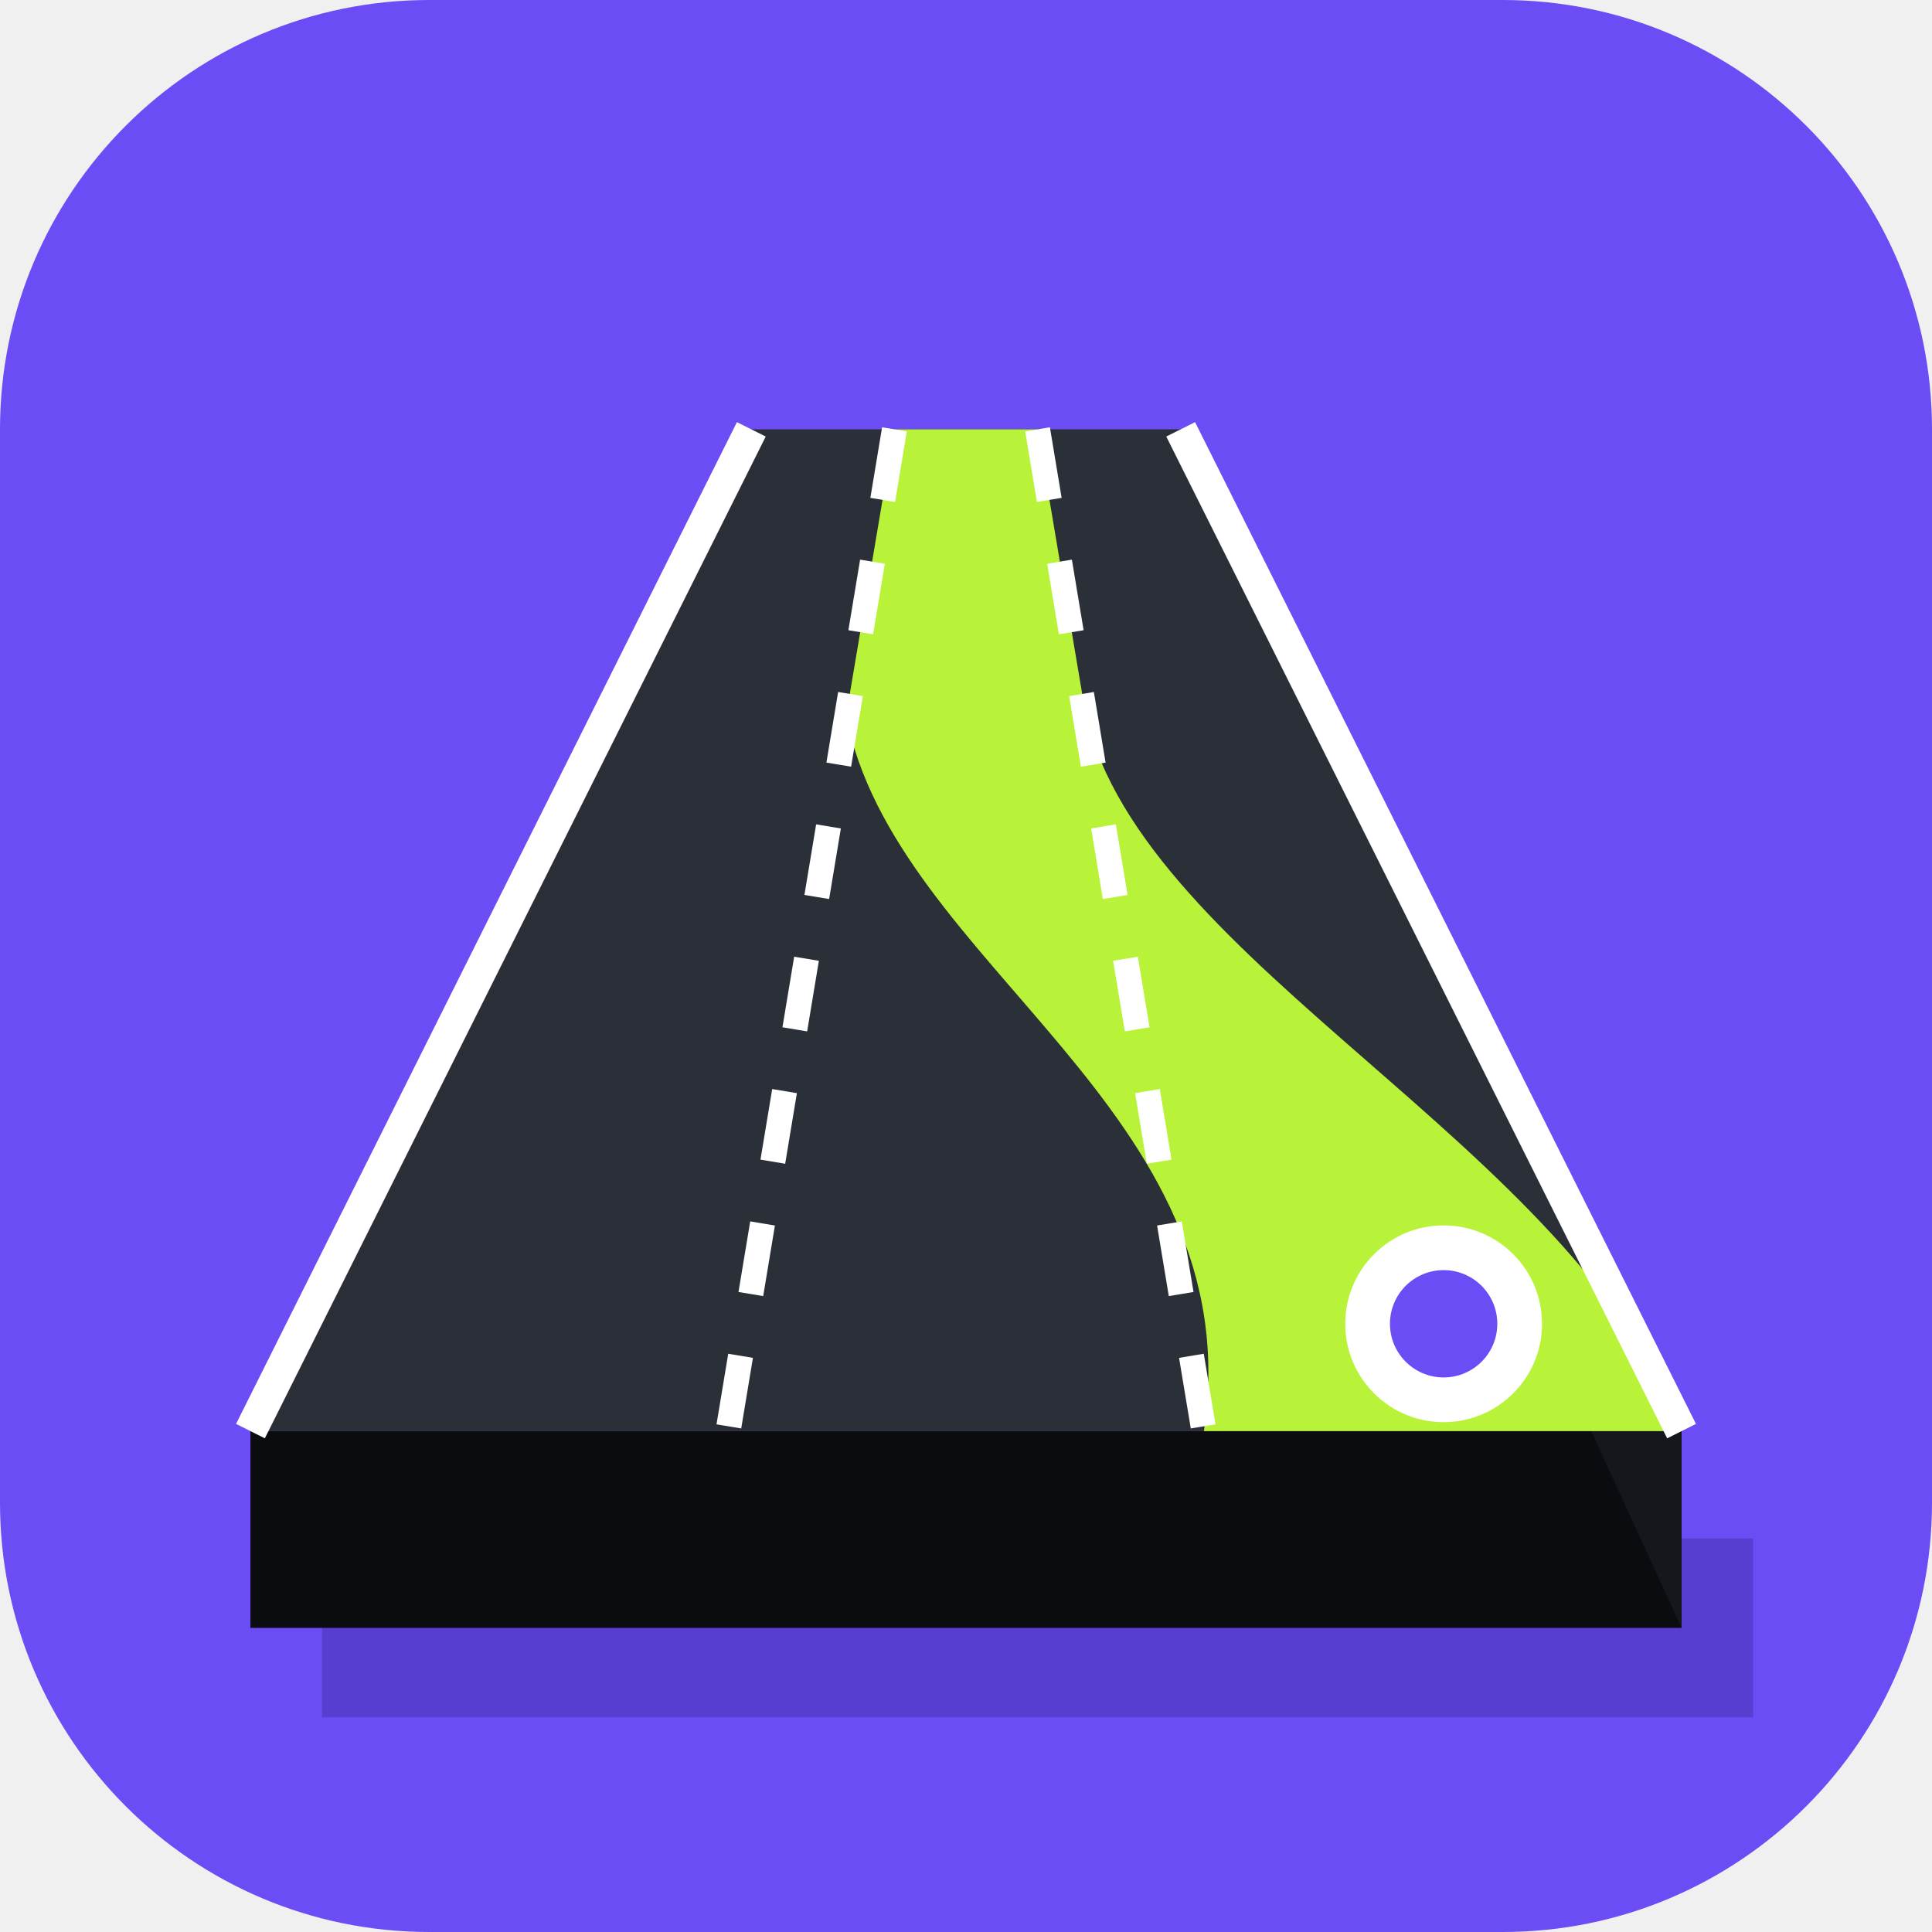
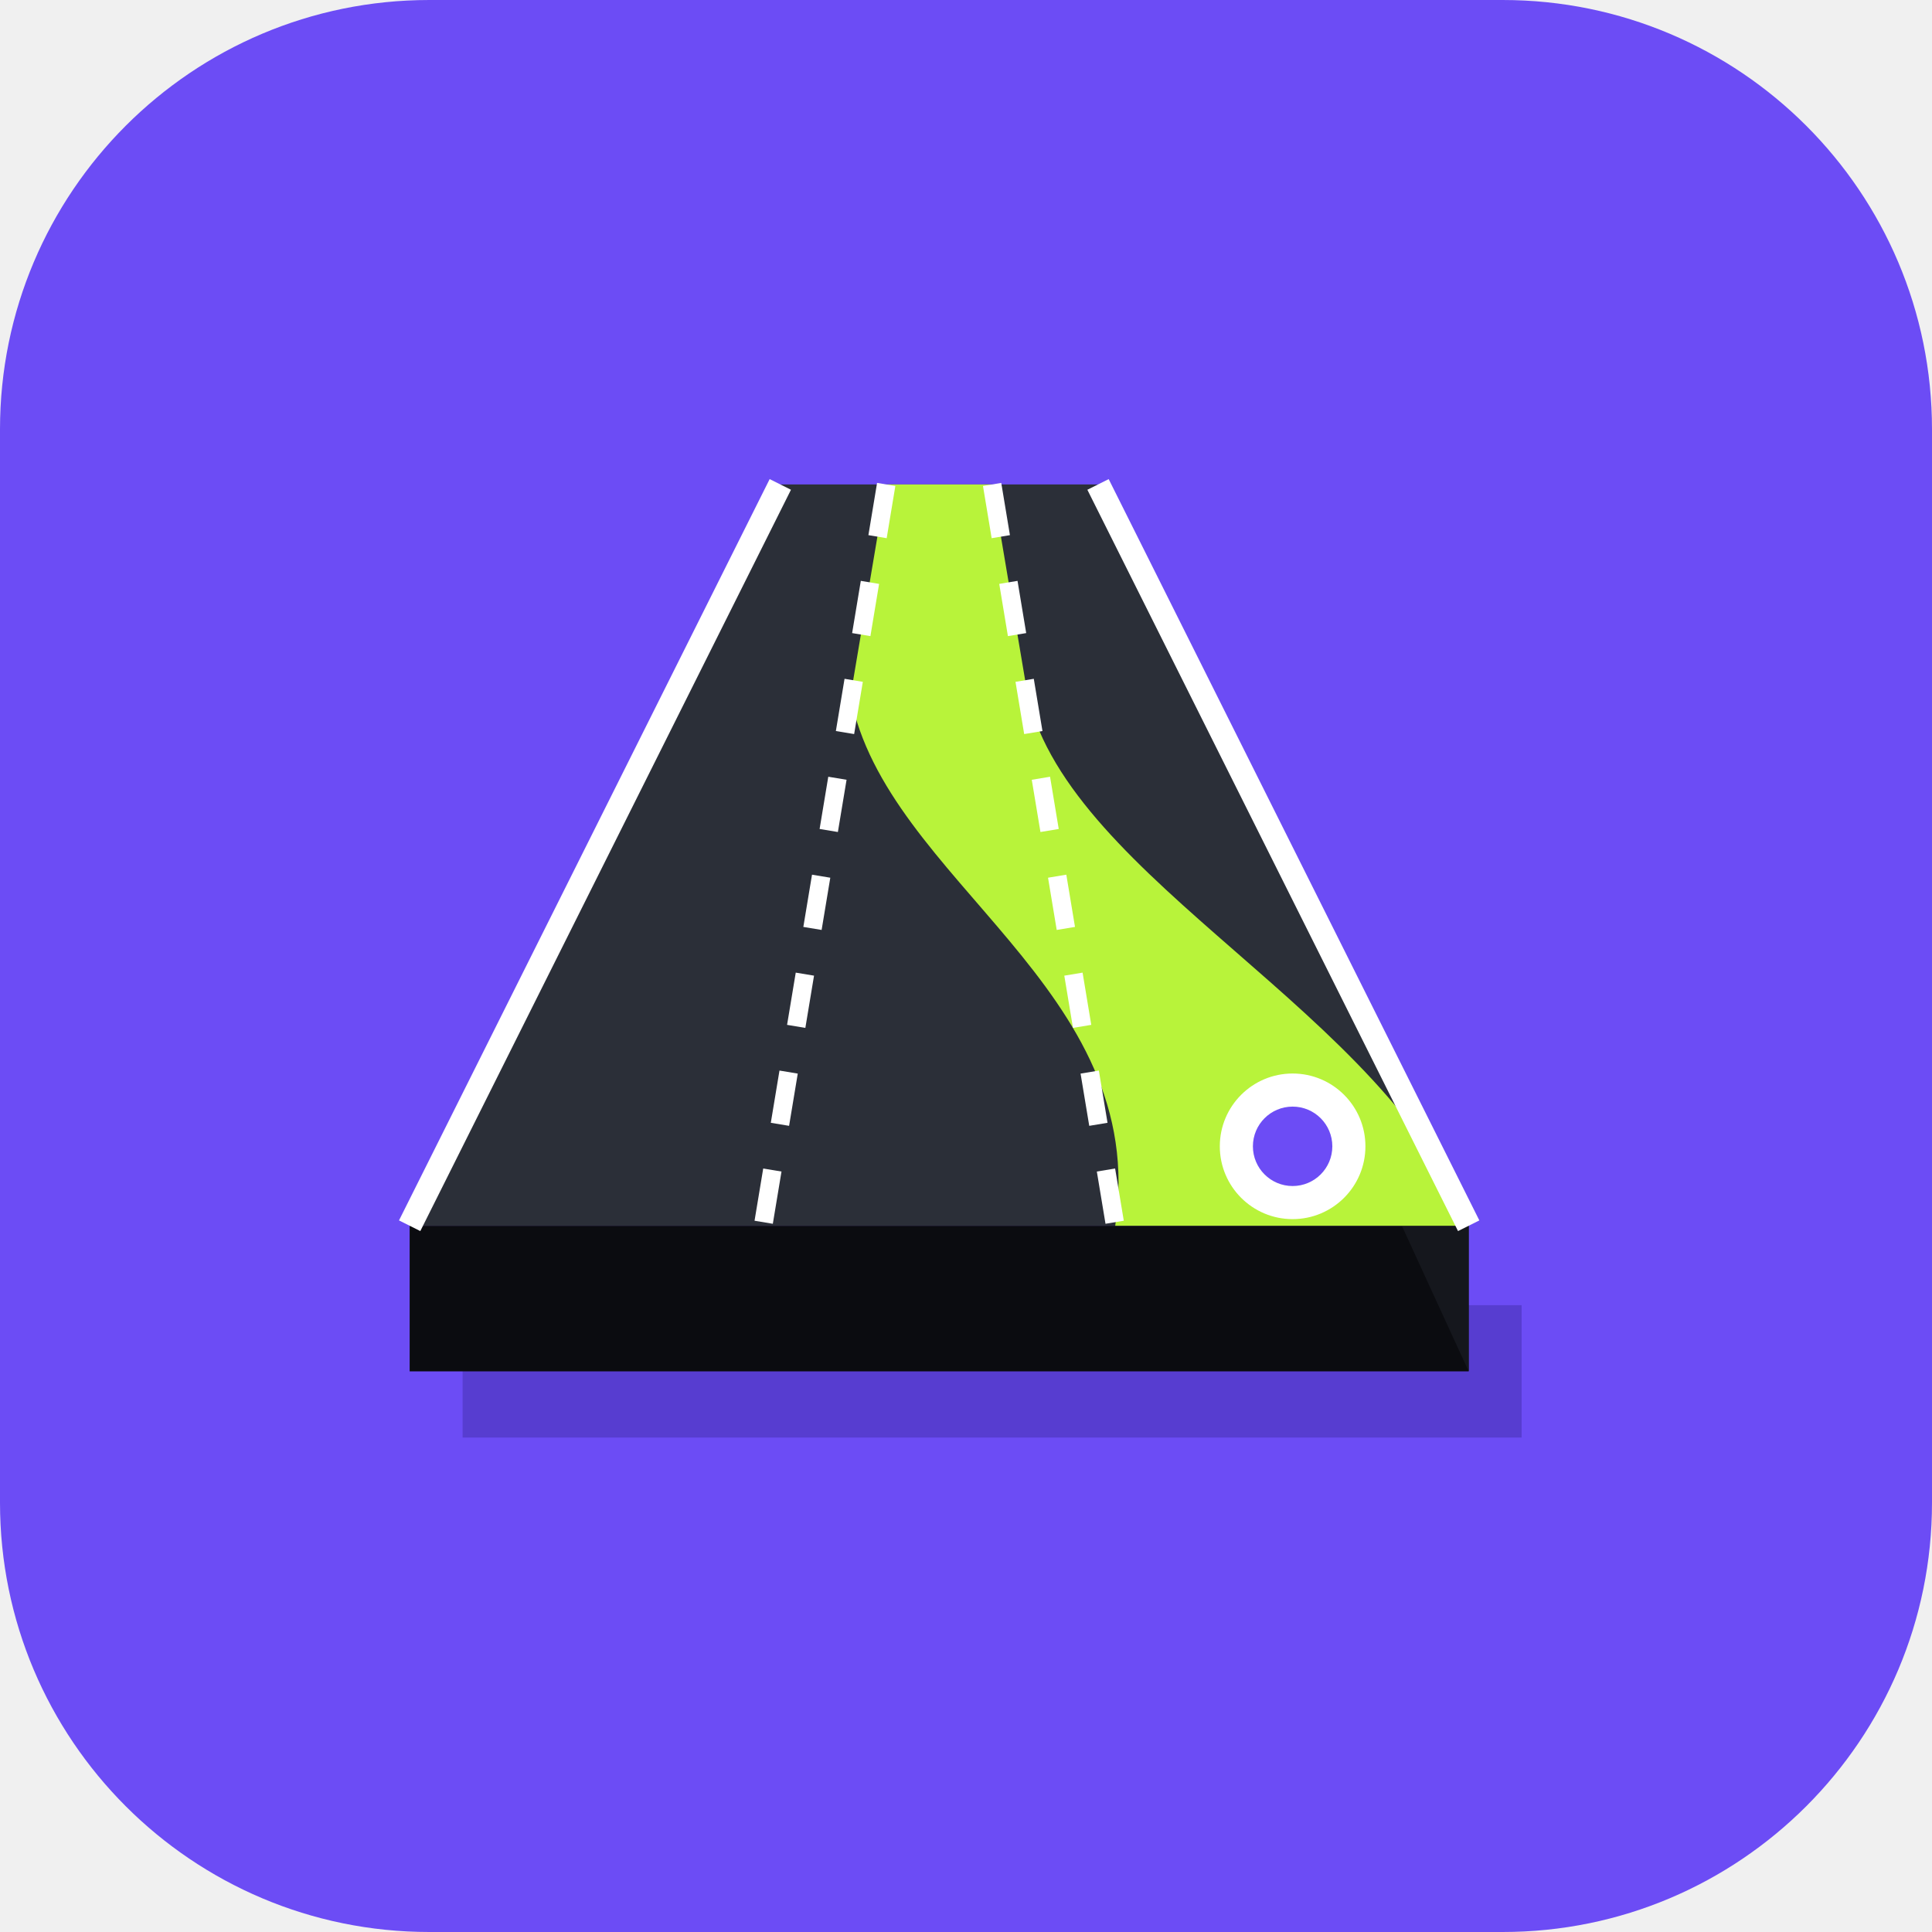
<svg xmlns="http://www.w3.org/2000/svg" width="432" height="432" viewBox="0 0 108 108">
  <rect width="108" height="108" rx="24" fill="#6C4CF5" />
-   <path fill="#4A33B8" opacity="0.6" d="M18,86 L98,86 L98,96 L18,96 Z" />
-   <path fill="#0B0C10" d="M14,80 L94,80 L94,91 L14,91 Z" />
-   <path fill="#15171D" d="M94,80 L66,24 L66,30 L94,91 Z" />
-   <path fill="#2B2F38" d="M42,24 L66,24 L94,80 L14,80 Z" />
-   <path fill="#B8F33A" d="M67.3,80 L94,80 C88,64 64,54 60.7,40 L58,24 L50,24 L47.3,40 C50,54 70,62 67.3,80 Z" />
-   <path stroke="#FFFFFF" stroke-width="1.4" stroke-dasharray="4 3.5" d="M50,24 L40.7,80 M58,24 L67.3,80" />
-   <path stroke="#FFFFFF" stroke-width="1.8" d="M42,24 L14,80 M66,24 L94,80" />
-   <circle cx="80.7" cy="74" r="5.5" fill="#FFFFFF" />
-   <circle cx="80.7" cy="74" r="3" fill="#6C4CF5" />
+   <g transform="translate(-1.5 -5.5) translate(54 57) scale(0.74) translate(-54 -57)">
+     <path fill="#4A33B8" opacity="0.6" d="M18,86 L98,86 L98,96 L18,96 Z" />
+     <path fill="#0B0C10" d="M14,80 L94,80 L94,91 L14,91 Z" />
+     <path fill="#15171D" d="M94,80 L66,24 L66,30 L94,91 Z" />
+     <path fill="#2B2F38" d="M42,24 L66,24 L94,80 L14,80 Z" />
+     <path fill="#B8F33A" d="M67.3,80 L94,80 C88,64 64,54 60.7,40 L58,24 L50,24 L47.3,40 C50,54 70,62 67.3,80 Z" />
+     <path stroke="#FFFFFF" stroke-width="1.4" stroke-dasharray="4 3.5" d="M50,24 L40.7,80 M58,24 L67.3,80" />
+     <path stroke="#FFFFFF" stroke-width="1.8" d="M42,24 L14,80 M66,24 L94,80" />
+     <circle cx="80.7" cy="74" r="5.5" fill="#FFFFFF" />
+     <circle cx="80.7" cy="74" r="3" fill="#6C4CF5" />
+   </g>
</svg>
